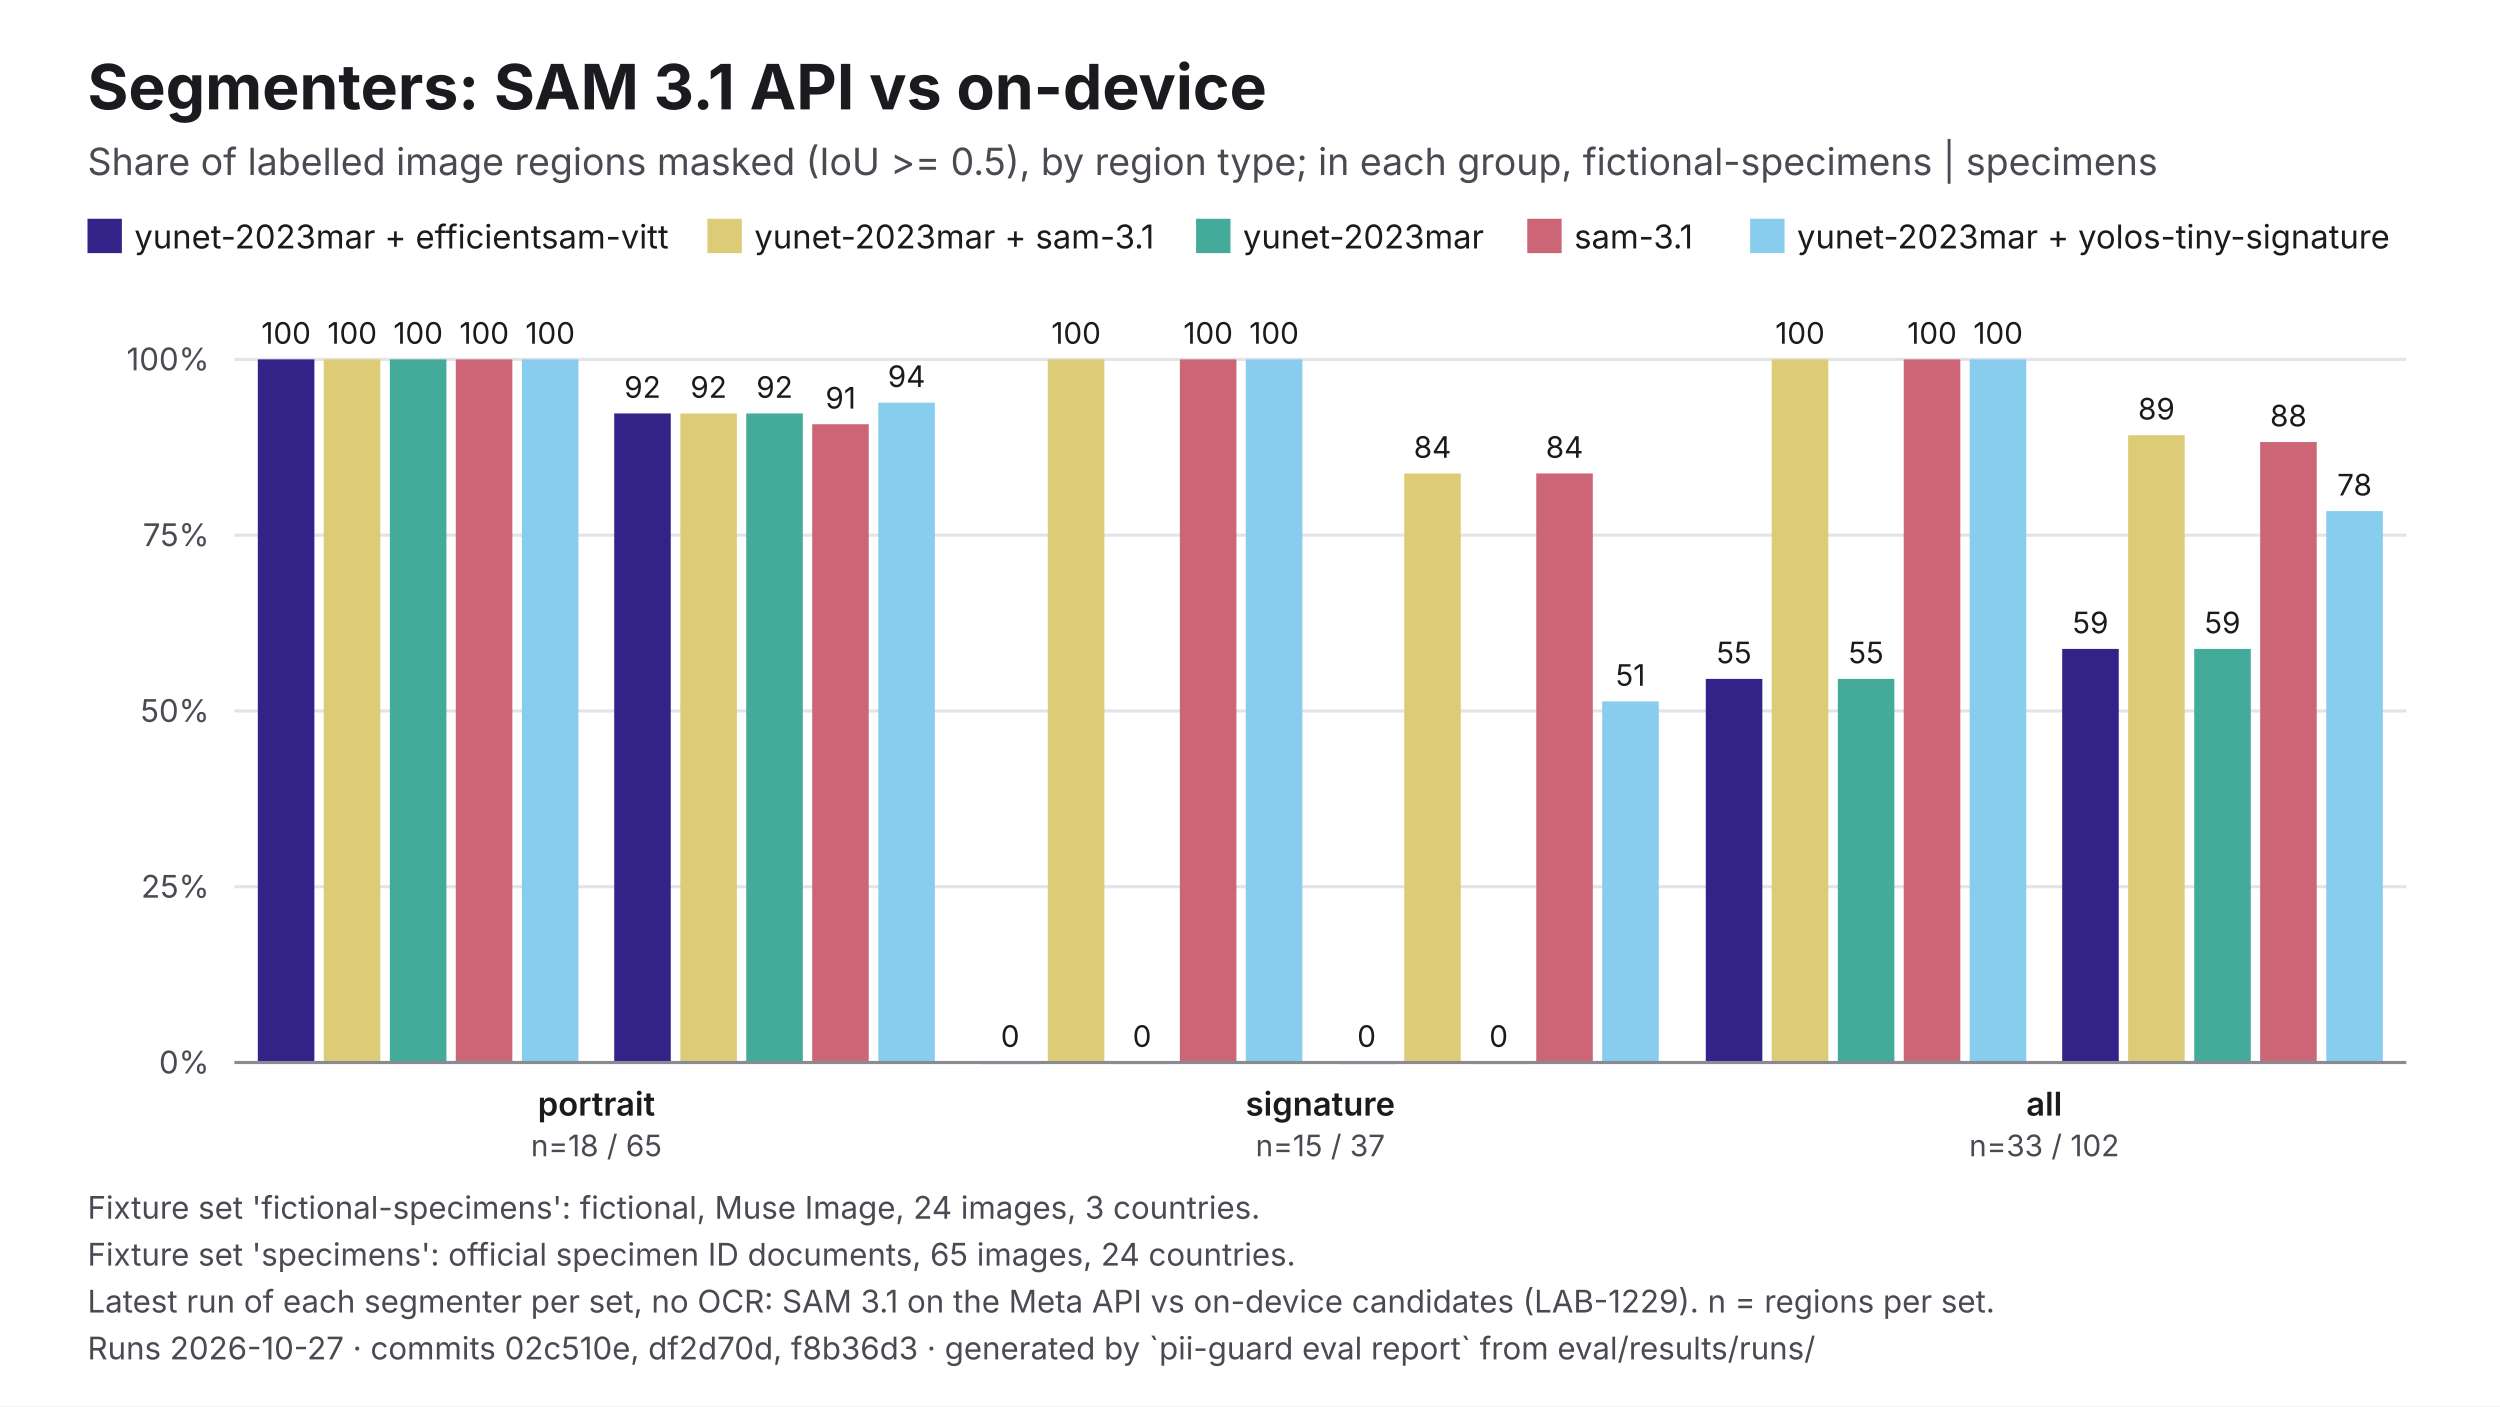
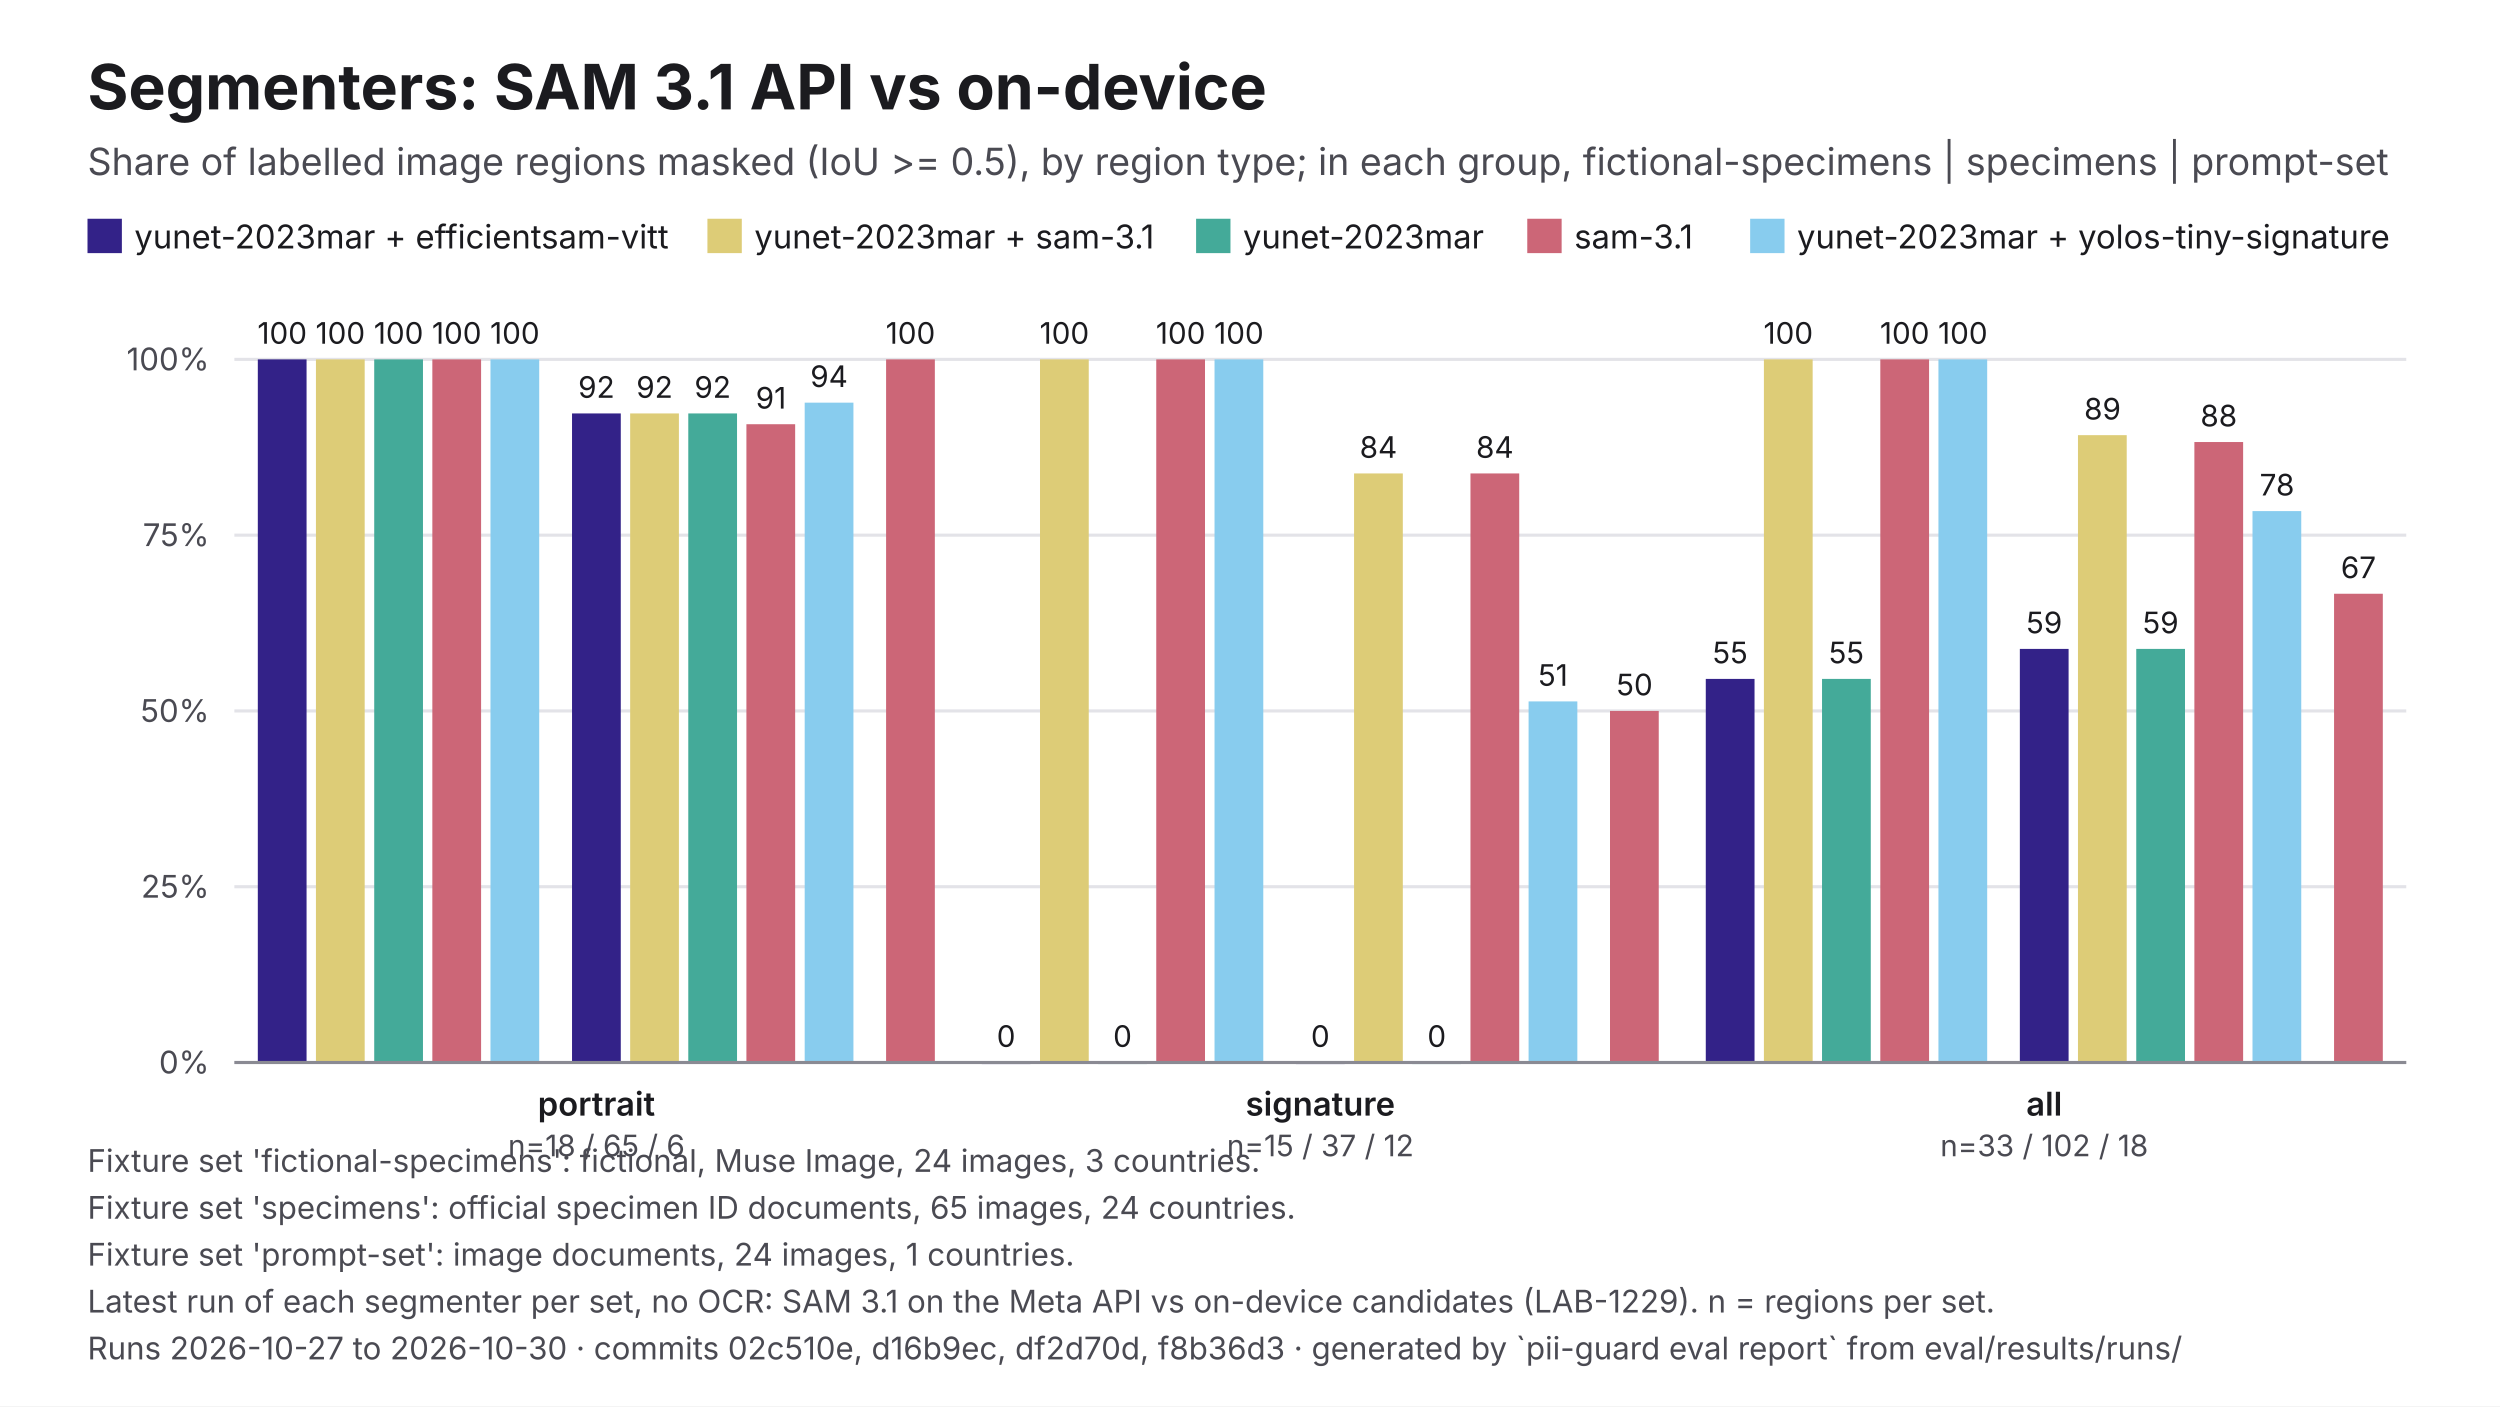
<svg xmlns="http://www.w3.org/2000/svg" viewBox="0 0 1600 900" width="1600" height="900" role="img" aria-labelledby="t d" font-family="Inter, 'Helvetica Neue', Helvetica, Arial, sans-serif">
  <rect width="1600" height="900" fill="#FFFFFF" />
  <text x="56" y="70" font-size="40" fill="#1B1B1F" font-weight="700">Segmenters: SAM 3.1 API vs on-device</text>
-   <text x="56" y="112" font-size="24" fill="#4A4A52">Share of labelled image regions masked (IoU &gt;= 0.5), by region type; in each group, fictional-specimens | specimens</text>
+   <text x="56" y="112" font-size="24" fill="#4A4A52">Share of labelled image regions masked (IoU &gt;= 0.5), by region type; in each group, fictional-specimens | specimens | prompt-set</text>
  <rect x="56" y="140" width="22" height="22" fill="#332288" />
  <text x="86" y="159" font-size="21" fill="#1B1B1F">yunet-2023mar + efficientsam-vitt</text>
  <rect x="452.75" y="140" width="22" height="22" fill="#DDCC77" />
  <text x="482.8" y="159" font-size="21" fill="#1B1B1F">yunet-2023mar + sam-3.1</text>
  <rect x="765.5" y="140" width="22" height="22" fill="#44AA99" />
  <text x="795.5" y="159" font-size="21" fill="#1B1B1F">yunet-2023mar</text>
  <rect x="977.45" y="140" width="22" height="22" fill="#CC6677" />
  <text x="1007.5" y="159" font-size="21" fill="#1B1B1F">sam-3.1</text>
  <rect x="1120.1" y="140" width="22" height="22" fill="#88CCEE" />
  <text x="1150.1" y="159" font-size="21" fill="#1B1B1F">yunet-2023mar + yolos-tiny-signature</text>
  <line x1="150" y1="680" x2="1540" y2="680" stroke="#E3E3E8" stroke-width="2" />
  <text x="134" y="687" font-size="20" fill="#4A4A52" text-anchor="end">0%</text>
  <line x1="150" y1="567.5" x2="1540" y2="567.5" stroke="#E3E3E8" stroke-width="2" />
  <text x="134" y="574.5" font-size="20" fill="#4A4A52" text-anchor="end">25%</text>
  <line x1="150" y1="455" x2="1540" y2="455" stroke="#E3E3E8" stroke-width="2" />
  <text x="134" y="462" font-size="20" fill="#4A4A52" text-anchor="end">50%</text>
  <line x1="150" y1="342.5" x2="1540" y2="342.5" stroke="#E3E3E8" stroke-width="2" />
  <text x="134" y="349.5" font-size="20" fill="#4A4A52" text-anchor="end">75%</text>
  <line x1="150" y1="230" x2="1540" y2="230" stroke="#E3E3E8" stroke-width="2" />
  <text x="134" y="237" font-size="20" fill="#4A4A52" text-anchor="end">100%</text>
-   <rect x="165" y="230" width="36.2" height="450" fill="#332288" />
-   <text x="183.1" y="220" font-size="19" fill="#1B1B1F" text-anchor="middle">100</text>
-   <rect x="207.2" y="230" width="36.2" height="450" fill="#DDCC77" />
-   <text x="225.4" y="220" font-size="19" fill="#1B1B1F" text-anchor="middle">100</text>
-   <rect x="249.5" y="230" width="36.2" height="450" fill="#44AA99" />
-   <text x="267.6" y="220" font-size="19" fill="#1B1B1F" text-anchor="middle">100</text>
-   <rect x="291.7" y="230" width="36.2" height="450" fill="#CC6677" />
-   <text x="309.9" y="220" font-size="19" fill="#1B1B1F" text-anchor="middle">100</text>
-   <rect x="334" y="230" width="36.2" height="450" fill="#88CCEE" />
-   <text x="352.1" y="220" font-size="19" fill="#1B1B1F" text-anchor="middle">100</text>
-   <rect x="393.1" y="264.6" width="36.2" height="415.4" fill="#332288" />
-   <text x="411.2" y="254.6" font-size="19" fill="#1B1B1F" text-anchor="middle">92</text>
-   <rect x="435.4" y="264.6" width="36.2" height="415.4" fill="#DDCC77" />
-   <text x="453.5" y="254.6" font-size="19" fill="#1B1B1F" text-anchor="middle">92</text>
-   <rect x="477.6" y="264.6" width="36.2" height="415.4" fill="#44AA99" />
-   <text x="495.7" y="254.6" font-size="19" fill="#1B1B1F" text-anchor="middle">92</text>
-   <rect x="519.8" y="271.5" width="36.2" height="408.5" fill="#CC6677" />
-   <text x="538" y="261.5" font-size="19" fill="#1B1B1F" text-anchor="middle">91</text>
-   <rect x="562.1" y="257.7" width="36.2" height="422.3" fill="#88CCEE" />
-   <text x="580.2" y="247.7" font-size="19" fill="#1B1B1F" text-anchor="middle">94</text>
+   <rect x="165" y="230" width="31.2" height="450" fill="#332288" />
+   <text x="180.6" y="220" font-size="19" fill="#1B1B1F" text-anchor="middle">100</text>
+   <rect x="202.2" y="230" width="31.2" height="450" fill="#DDCC77" />
+   <text x="217.8" y="220" font-size="19" fill="#1B1B1F" text-anchor="middle">100</text>
+   <rect x="239.5" y="230" width="31.2" height="450" fill="#44AA99" />
+   <text x="255.1" y="220" font-size="19" fill="#1B1B1F" text-anchor="middle">100</text>
+   <rect x="276.7" y="230" width="31.2" height="450" fill="#CC6677" />
+   <text x="292.3" y="220" font-size="19" fill="#1B1B1F" text-anchor="middle">100</text>
+   <rect x="313.9" y="230" width="31.2" height="450" fill="#88CCEE" />
+   <text x="329.5" y="220" font-size="19" fill="#1B1B1F" text-anchor="middle">100</text>
+   <rect x="366.1" y="264.6" width="31.2" height="415.4" fill="#332288" />
+   <text x="381.7" y="254.6" font-size="19" fill="#1B1B1F" text-anchor="middle">92</text>
+   <rect x="403.3" y="264.6" width="31.2" height="415.4" fill="#DDCC77" />
+   <text x="418.9" y="254.6" font-size="19" fill="#1B1B1F" text-anchor="middle">92</text>
+   <rect x="440.5" y="264.6" width="31.2" height="415.4" fill="#44AA99" />
+   <text x="456.1" y="254.6" font-size="19" fill="#1B1B1F" text-anchor="middle">92</text>
+   <rect x="477.7" y="271.5" width="31.2" height="408.5" fill="#CC6677" />
+   <text x="493.4" y="261.5" font-size="19" fill="#1B1B1F" text-anchor="middle">91</text>
+   <rect x="515" y="257.7" width="31.2" height="422.3" fill="#88CCEE" />
+   <text x="530.6" y="247.7" font-size="19" fill="#1B1B1F" text-anchor="middle">94</text>
+   <rect x="567.1" y="230" width="31.2" height="450" fill="#CC6677" />
+   <text x="582.7" y="220" font-size="19" fill="#1B1B1F" text-anchor="middle">100</text>
  <text x="381.7" y="714" font-size="21" fill="#1B1B1F" text-anchor="middle" font-weight="600">portrait</text>
-   <text x="381.7" y="740" font-size="19" fill="#4A4A52" text-anchor="middle">n=18 / 65</text>
-   <rect x="628.3" y="680" width="36.2" height="1" fill="#332288" />
-   <text x="646.5" y="670" font-size="19" fill="#1B1B1F" text-anchor="middle">0</text>
-   <rect x="670.6" y="230" width="36.2" height="450" fill="#DDCC77" />
-   <text x="688.7" y="220" font-size="19" fill="#1B1B1F" text-anchor="middle">100</text>
-   <rect x="712.8" y="680" width="36.2" height="1" fill="#44AA99" />
-   <text x="730.9" y="670" font-size="19" fill="#1B1B1F" text-anchor="middle">0</text>
-   <rect x="755.1" y="230" width="36.2" height="450" fill="#CC6677" />
-   <text x="773.2" y="220" font-size="19" fill="#1B1B1F" text-anchor="middle">100</text>
-   <rect x="797.3" y="230" width="36.2" height="450" fill="#88CCEE" />
-   <text x="815.4" y="220" font-size="19" fill="#1B1B1F" text-anchor="middle">100</text>
-   <rect x="856.4" y="680" width="36.2" height="1" fill="#332288" />
-   <text x="874.6" y="670" font-size="19" fill="#1B1B1F" text-anchor="middle">0</text>
-   <rect x="898.7" y="303" width="36.2" height="377" fill="#DDCC77" />
-   <text x="916.8" y="293" font-size="19" fill="#1B1B1F" text-anchor="middle">84</text>
-   <rect x="940.9" y="680" width="36.2" height="1" fill="#44AA99" />
-   <text x="959.1" y="670" font-size="19" fill="#1B1B1F" text-anchor="middle">0</text>
-   <rect x="983.2" y="303" width="36.2" height="377" fill="#CC6677" />
-   <text x="1001.3" y="293" font-size="19" fill="#1B1B1F" text-anchor="middle">84</text>
-   <rect x="1025.4" y="448.9" width="36.2" height="231.1" fill="#88CCEE" />
-   <text x="1043.5" y="438.9" font-size="19" fill="#1B1B1F" text-anchor="middle">51</text>
+   <text x="381.7" y="740" font-size="19" fill="#4A4A52" text-anchor="middle">n=18 / 65 / 6</text>
+   <rect x="628.3" y="680" width="31.2" height="1" fill="#332288" />
+   <text x="643.9" y="670" font-size="19" fill="#1B1B1F" text-anchor="middle">0</text>
+   <rect x="665.6" y="230" width="31.2" height="450" fill="#DDCC77" />
+   <text x="681.2" y="220" font-size="19" fill="#1B1B1F" text-anchor="middle">100</text>
+   <rect x="702.8" y="680" width="31.2" height="1" fill="#44AA99" />
+   <text x="718.4" y="670" font-size="19" fill="#1B1B1F" text-anchor="middle">0</text>
+   <rect x="740" y="230" width="31.2" height="450" fill="#CC6677" />
+   <text x="755.6" y="220" font-size="19" fill="#1B1B1F" text-anchor="middle">100</text>
+   <rect x="777.3" y="230" width="31.2" height="450" fill="#88CCEE" />
+   <text x="792.9" y="220" font-size="19" fill="#1B1B1F" text-anchor="middle">100</text>
+   <rect x="829.4" y="680" width="31.2" height="1" fill="#332288" />
+   <text x="845" y="670" font-size="19" fill="#1B1B1F" text-anchor="middle">0</text>
+   <rect x="866.6" y="303" width="31.2" height="377" fill="#DDCC77" />
+   <text x="882.2" y="293" font-size="19" fill="#1B1B1F" text-anchor="middle">84</text>
+   <rect x="903.8" y="680" width="31.2" height="1" fill="#44AA99" />
+   <text x="919.5" y="670" font-size="19" fill="#1B1B1F" text-anchor="middle">0</text>
+   <rect x="941.1" y="303" width="31.2" height="377" fill="#CC6677" />
+   <text x="956.7" y="293" font-size="19" fill="#1B1B1F" text-anchor="middle">84</text>
+   <rect x="978.3" y="448.9" width="31.2" height="231.1" fill="#88CCEE" />
+   <text x="993.9" y="438.9" font-size="19" fill="#1B1B1F" text-anchor="middle">51</text>
+   <rect x="1030.4" y="455" width="31.2" height="225" fill="#CC6677" />
+   <text x="1046.1" y="445" font-size="19" fill="#1B1B1F" text-anchor="middle">50</text>
  <text x="845" y="714" font-size="21" fill="#1B1B1F" text-anchor="middle" font-weight="600">signature</text>
-   <text x="845" y="740" font-size="19" fill="#4A4A52" text-anchor="middle">n=15 / 37</text>
-   <rect x="1091.7" y="434.5" width="36.2" height="245.5" fill="#332288" />
-   <text x="1109.8" y="424.5" font-size="19" fill="#1B1B1F" text-anchor="middle">55</text>
-   <rect x="1133.9" y="230" width="36.2" height="450" fill="#DDCC77" />
-   <text x="1152" y="220" font-size="19" fill="#1B1B1F" text-anchor="middle">100</text>
-   <rect x="1176.2" y="434.5" width="36.2" height="245.5" fill="#44AA99" />
-   <text x="1194.3" y="424.5" font-size="19" fill="#1B1B1F" text-anchor="middle">55</text>
-   <rect x="1218.4" y="230" width="36.2" height="450" fill="#CC6677" />
-   <text x="1236.5" y="220" font-size="19" fill="#1B1B1F" text-anchor="middle">100</text>
-   <rect x="1260.6" y="230" width="36.2" height="450" fill="#88CCEE" />
-   <text x="1278.8" y="220" font-size="19" fill="#1B1B1F" text-anchor="middle">100</text>
-   <rect x="1319.8" y="415.3" width="36.2" height="264.7" fill="#332288" />
-   <text x="1337.9" y="405.3" font-size="19" fill="#1B1B1F" text-anchor="middle">59</text>
-   <rect x="1362" y="278.5" width="36.2" height="401.5" fill="#DDCC77" />
-   <text x="1380.1" y="268.5" font-size="19" fill="#1B1B1F" text-anchor="middle">89</text>
-   <rect x="1404.3" y="415.3" width="36.2" height="264.7" fill="#44AA99" />
-   <text x="1422.4" y="405.3" font-size="19" fill="#1B1B1F" text-anchor="middle">59</text>
-   <rect x="1446.5" y="282.9" width="36.2" height="397.1" fill="#CC6677" />
-   <text x="1464.6" y="272.9" font-size="19" fill="#1B1B1F" text-anchor="middle">88</text>
-   <rect x="1488.8" y="327.1" width="36.2" height="352.9" fill="#88CCEE" />
-   <text x="1506.9" y="317.1" font-size="19" fill="#1B1B1F" text-anchor="middle">78</text>
+   <text x="845" y="740" font-size="19" fill="#4A4A52" text-anchor="middle">n=15 / 37 / 12</text>
+   <rect x="1091.7" y="434.5" width="31.2" height="245.5" fill="#332288" />
+   <text x="1107.3" y="424.5" font-size="19" fill="#1B1B1F" text-anchor="middle">55</text>
+   <rect x="1128.9" y="230" width="31.2" height="450" fill="#DDCC77" />
+   <text x="1144.5" y="220" font-size="19" fill="#1B1B1F" text-anchor="middle">100</text>
+   <rect x="1166.1" y="434.5" width="31.2" height="245.5" fill="#44AA99" />
+   <text x="1181.7" y="424.5" font-size="19" fill="#1B1B1F" text-anchor="middle">55</text>
+   <rect x="1203.4" y="230" width="31.2" height="450" fill="#CC6677" />
+   <text x="1219" y="220" font-size="19" fill="#1B1B1F" text-anchor="middle">100</text>
+   <rect x="1240.6" y="230" width="31.2" height="450" fill="#88CCEE" />
+   <text x="1256.2" y="220" font-size="19" fill="#1B1B1F" text-anchor="middle">100</text>
+   <rect x="1292.7" y="415.3" width="31.2" height="264.7" fill="#332288" />
+   <text x="1308.3" y="405.3" font-size="19" fill="#1B1B1F" text-anchor="middle">59</text>
+   <rect x="1329.9" y="278.5" width="31.2" height="401.5" fill="#DDCC77" />
+   <text x="1345.6" y="268.5" font-size="19" fill="#1B1B1F" text-anchor="middle">89</text>
+   <rect x="1367.2" y="415.3" width="31.2" height="264.7" fill="#44AA99" />
+   <text x="1382.8" y="405.3" font-size="19" fill="#1B1B1F" text-anchor="middle">59</text>
+   <rect x="1404.4" y="282.9" width="31.2" height="397.1" fill="#CC6677" />
+   <text x="1420" y="272.9" font-size="19" fill="#1B1B1F" text-anchor="middle">88</text>
+   <rect x="1441.6" y="327.1" width="31.2" height="352.9" fill="#88CCEE" />
+   <text x="1457.3" y="317.1" font-size="19" fill="#1B1B1F" text-anchor="middle">78</text>
+   <rect x="1493.8" y="380" width="31.2" height="300" fill="#CC6677" />
+   <text x="1509.4" y="370" font-size="19" fill="#1B1B1F" text-anchor="middle">67</text>
  <text x="1308.3" y="714" font-size="21" fill="#1B1B1F" text-anchor="middle" font-weight="600">all</text>
-   <text x="1308.3" y="740" font-size="19" fill="#4A4A52" text-anchor="middle">n=33 / 102</text>
+   <text x="1308.3" y="740" font-size="19" fill="#4A4A52" text-anchor="middle">n=33 / 102 / 18</text>
  <line x1="150" y1="680" x2="1540" y2="680" stroke="#8A8A93" stroke-width="2" />
-   <text x="56" y="780" font-size="20" fill="#4A4A52">Fixture set 'fictional-specimens': fictional, Muse Image, 24 images, 3 countries.</text>
-   <text x="56" y="810" font-size="20" fill="#4A4A52">Fixture set 'specimens': official specimen ID documents, 65 images, 24 countries.</text>
+   <text x="56" y="750" font-size="20" fill="#4A4A52">Fixture set 'fictional-specimens': fictional, Muse Image, 24 images, 3 countries.</text>
+   <text x="56" y="780" font-size="20" fill="#4A4A52">Fixture set 'specimens': official specimen ID documents, 65 images, 24 countries.</text>
+   <text x="56" y="810" font-size="20" fill="#4A4A52">Fixture set 'prompt-set': image documents, 24 images, 1 countries.</text>
  <text x="56" y="840" font-size="20" fill="#4A4A52">Latest run of each segmenter per set, no OCR: SAM 3.1 on the Meta API vs on-device candidates (LAB-1229). n = regions per set.</text>
-   <text x="56" y="870" font-size="20" fill="#4A4A52">Runs 2026-10-27 · commits 02c510e, df2d70d, f8b36d3 · generated by `pii-guard eval report` from eval/results/runs/</text>
+   <text x="56" y="870" font-size="20" fill="#4A4A52">Runs 2026-10-27 to 2026-10-30 · commits 02c510e, d16b9ec, df2d70d, f8b36d3 · generated by `pii-guard eval report` from eval/results/runs/</text>
</svg>
